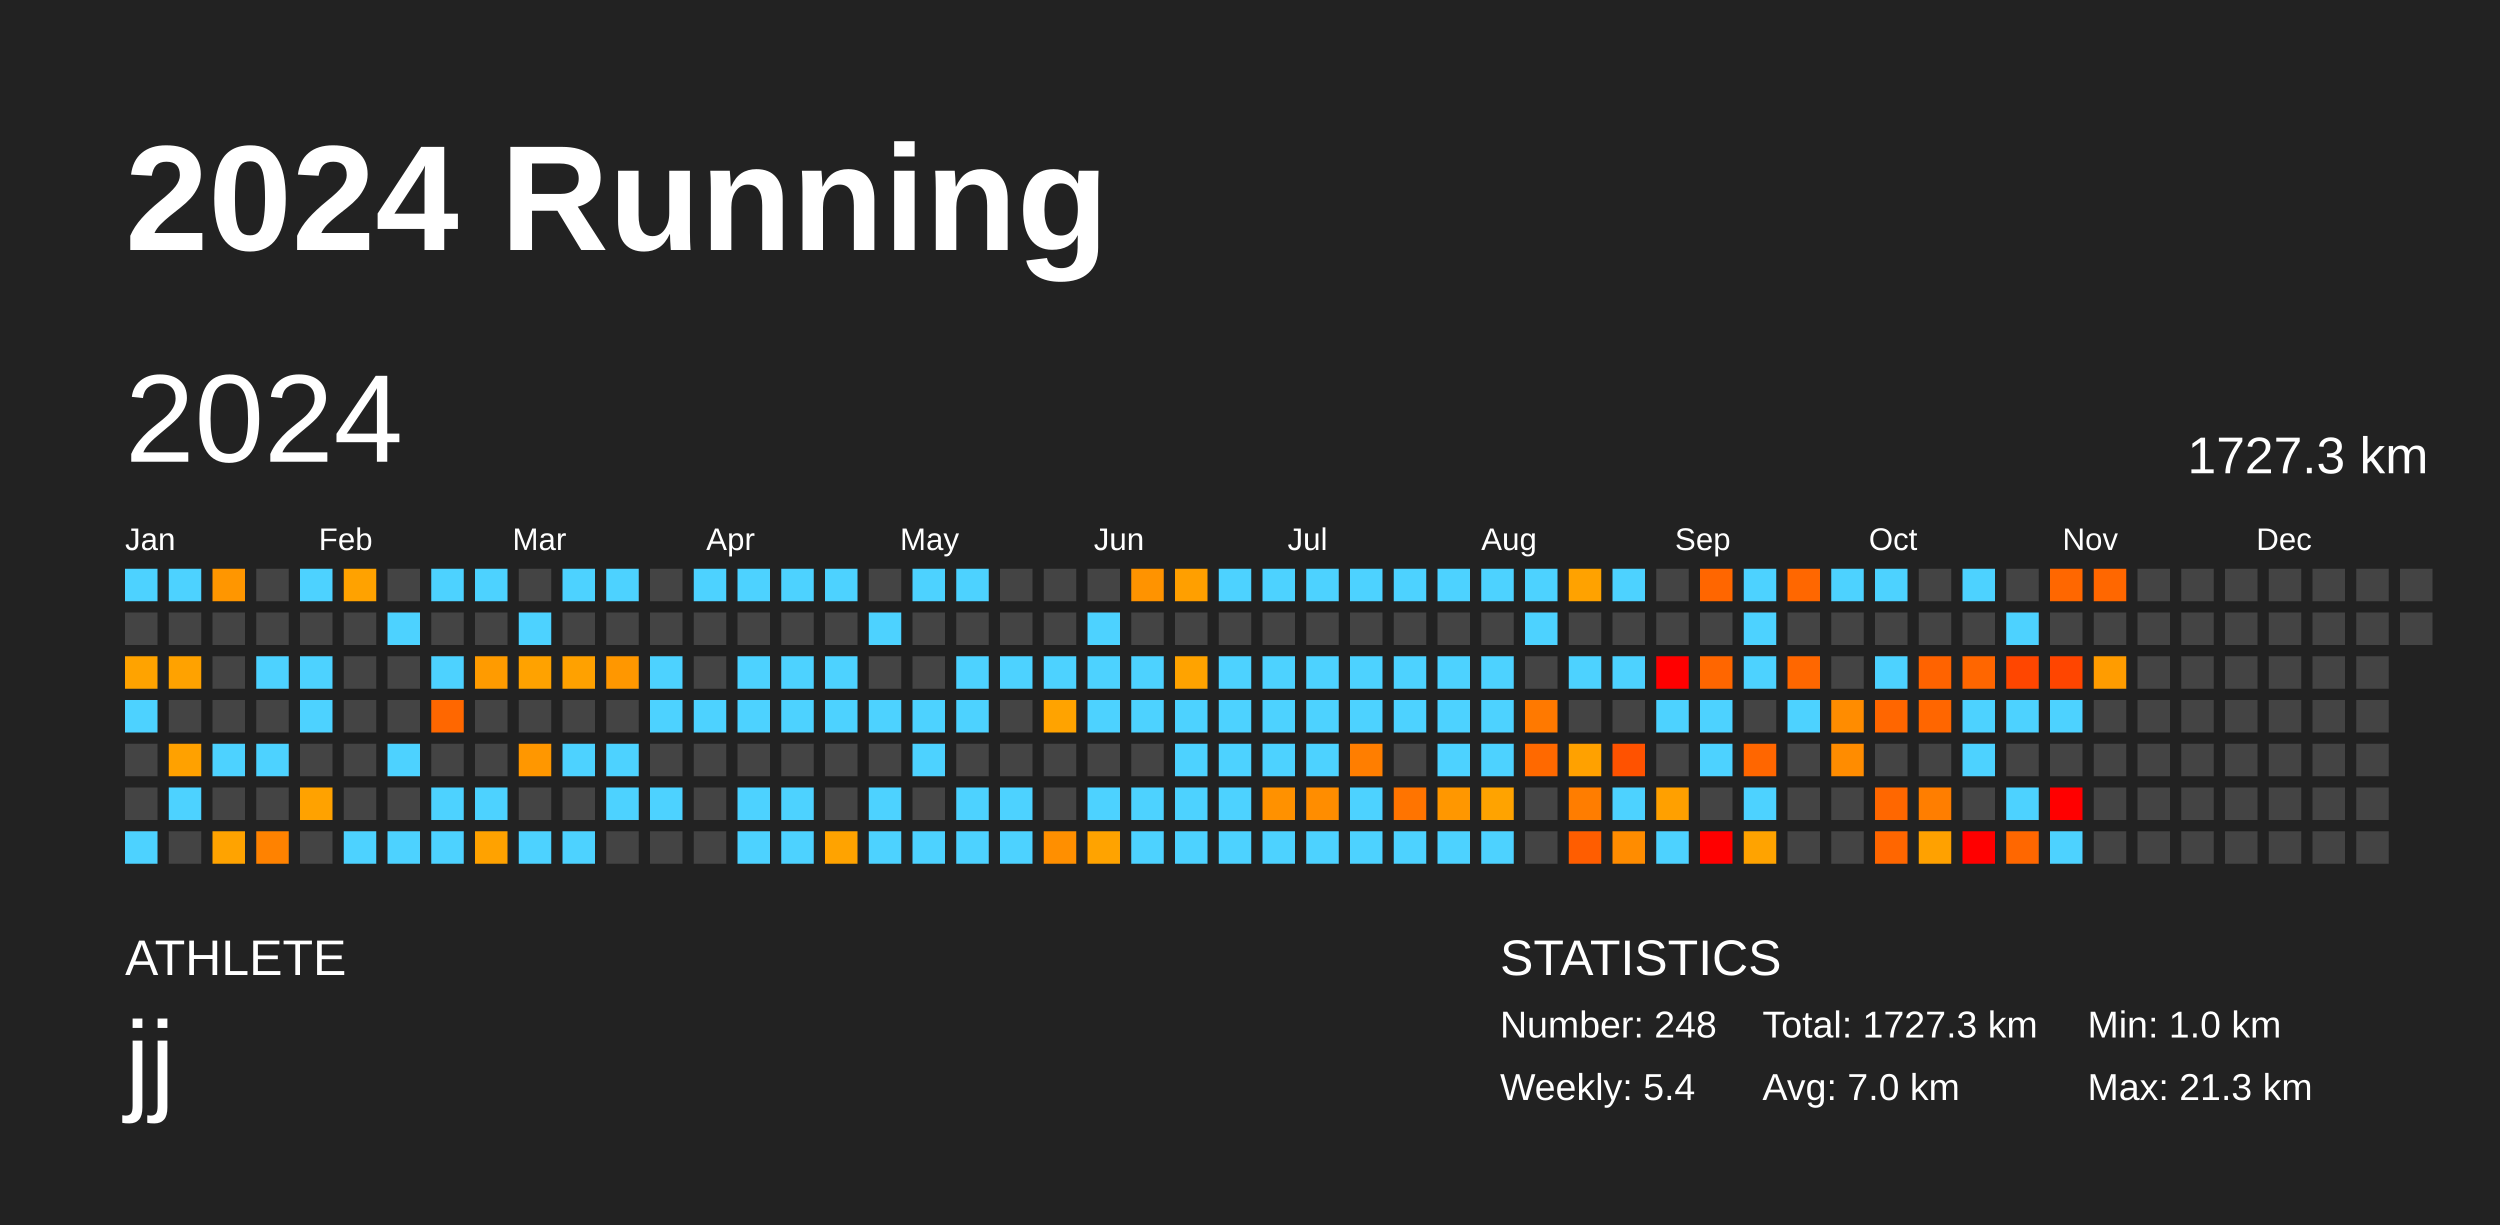
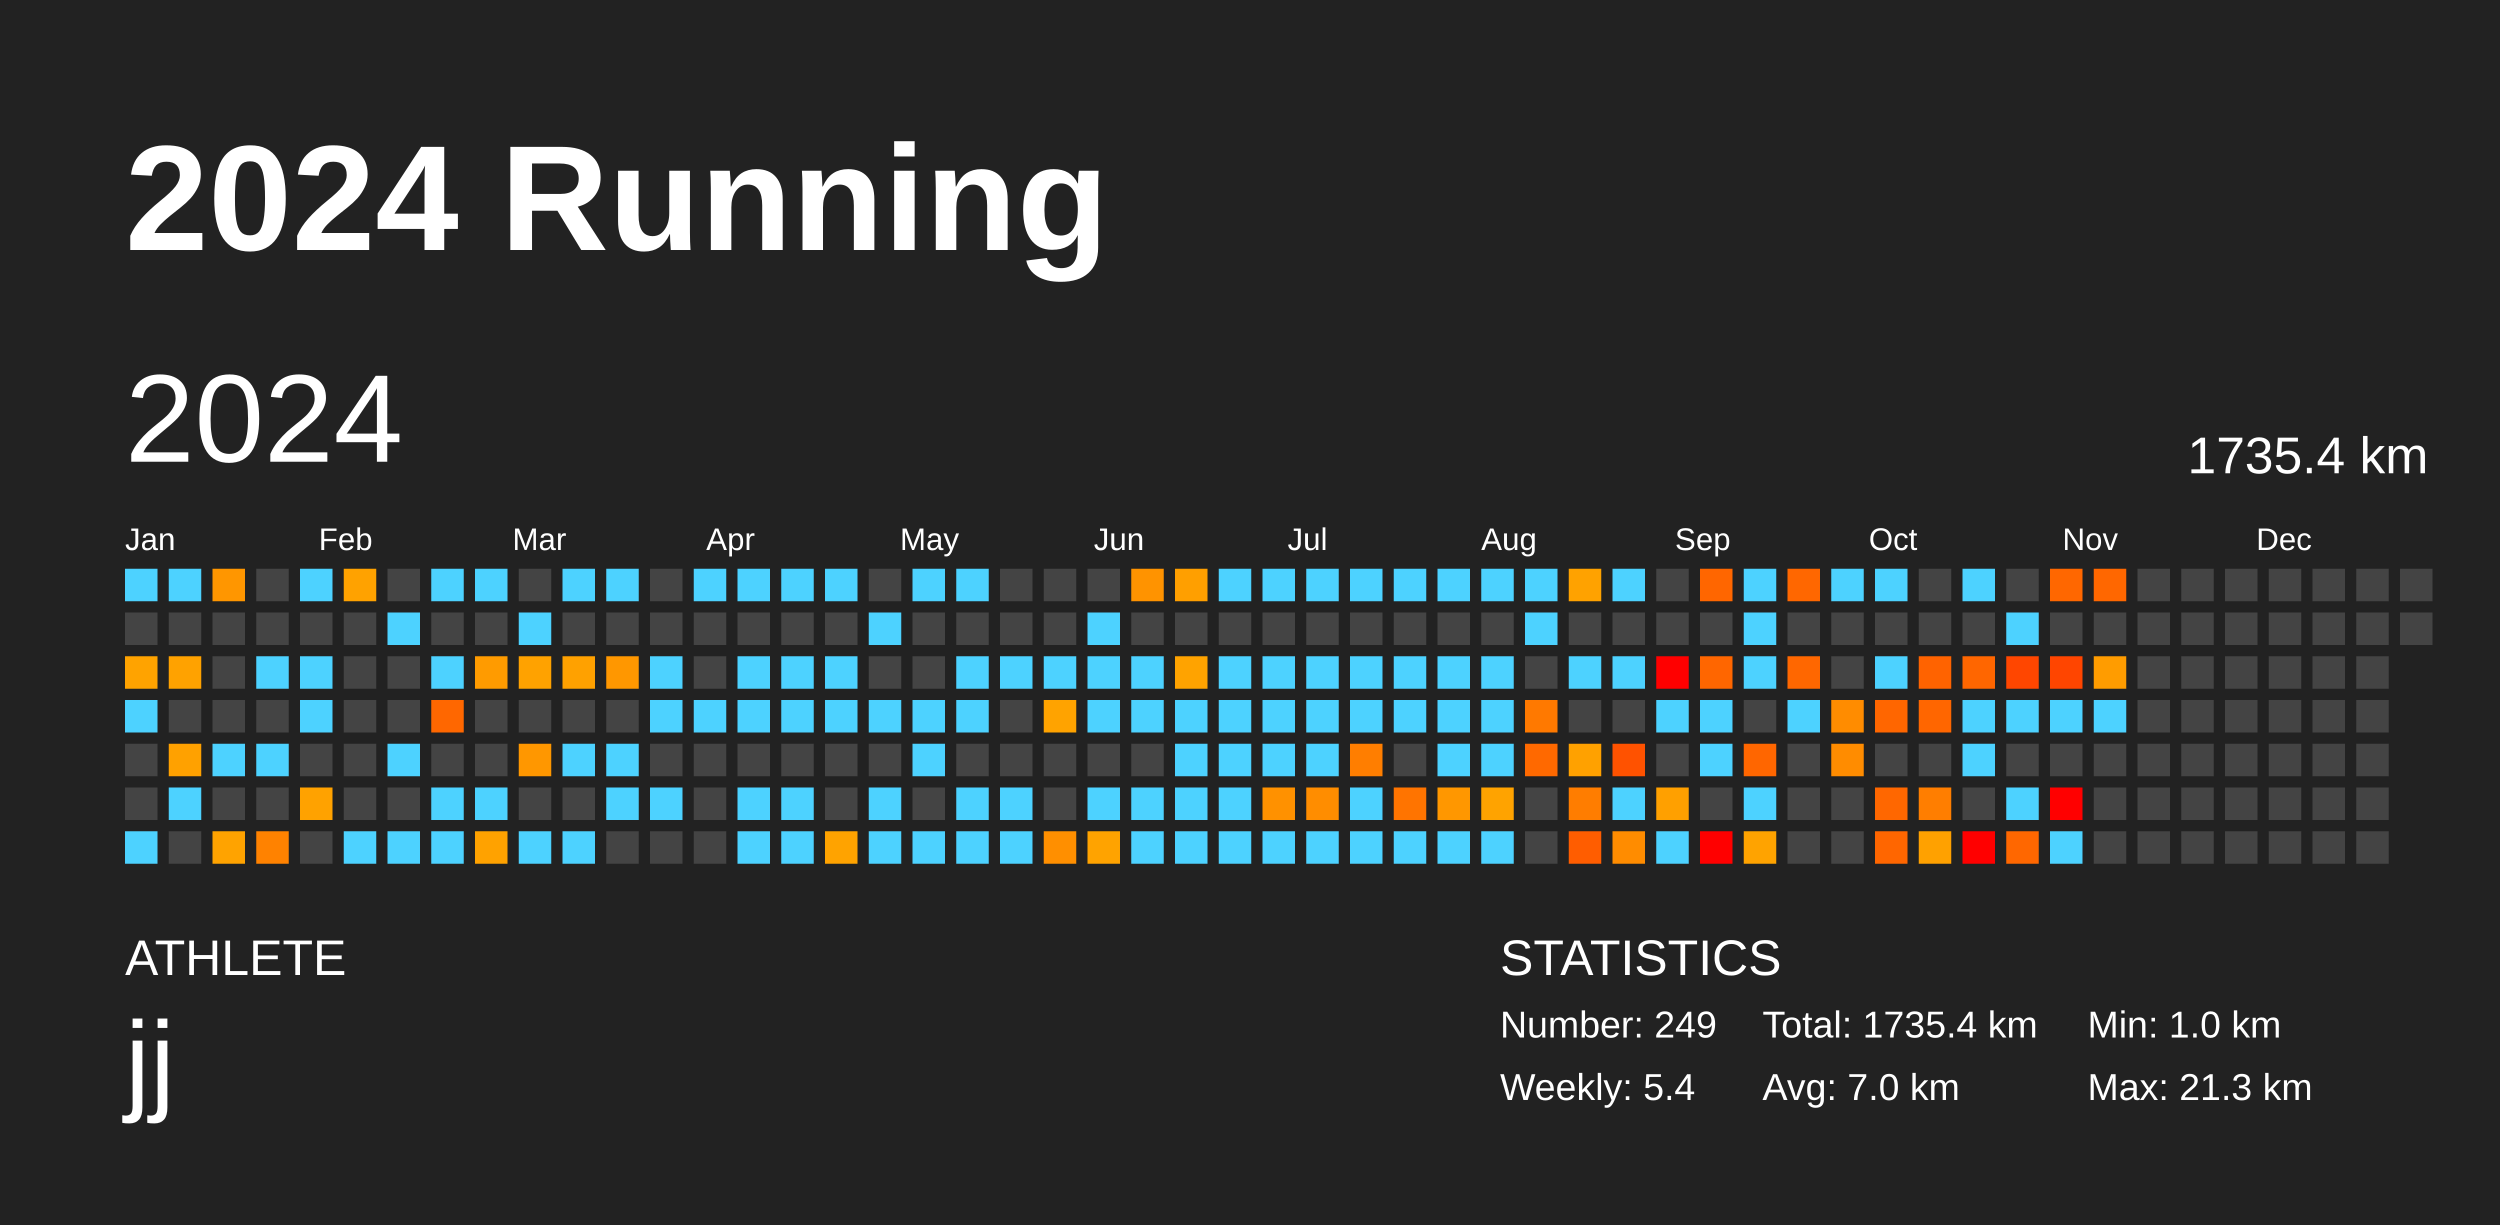
<svg xmlns="http://www.w3.org/2000/svg" baseProfile="full" height="98mm" version="1.1" viewBox="0,0,200,98" width="200mm">
  <defs />
  <rect fill="#222222" height="98" width="200" x="0" y="0" />
  <text fill="#FFFFFF" style="font-size:12px; font-family:Arial; font-weight:bold;" x="10" y="20">2024 Running</text>
  <text fill="#FFFFFF" style="font-size:4px; font-family:Arial" x="10" y="78">ATHLETE</text>
  <text fill="#FFFFFF" style="font-size:9px; font-family:Arial" x="10" y="88">jj</text>
  <text fill="#FFFFFF" style="font-size:4px; font-family:Arial" x="120" y="78">STATISTICS</text>
-   <text fill="#FFFFFF" style="font-size:3px; font-family:Arial" x="120" y="83">Number: 248</text>
+   <text fill="#FFFFFF" style="font-size:3px; font-family:Arial" x="120" y="83">Number: 249</text>
  <text fill="#FFFFFF" style="font-size:3px; font-family:Arial" x="120" y="88">Weekly: 5.4</text>
-   <text fill="#FFFFFF" style="font-size:3px; font-family:Arial" x="141" y="83">Total: 1727.3 km</text>
+   <text fill="#FFFFFF" style="font-size:3px; font-family:Arial" x="141" y="83">Total: 1735.4 km</text>
  <text fill="#FFFFFF" style="font-size:3px; font-family:Arial" x="141" y="88">Avg: 7.0 km</text>
  <text fill="#FFFFFF" style="font-size:3px; font-family:Arial" x="167" y="83">Min: 1.0 km</text>
  <text fill="#FFFFFF" style="font-size:3px; font-family:Arial" x="167" y="88">Max: 21.3 km</text>
  <text dominant-baseline="hanging" fill="#FFFFFF" style="font-size:10.0px; font-family:Arial;" x="10" y="30">2024</text>
-   <text dominant-baseline="hanging" fill="#FFFFFF" style="font-size:4.125px; font-family:Arial;" x="175" y="35">1727.3 km</text>
+   <text dominant-baseline="hanging" fill="#FFFFFF" style="font-size:4.125px; font-family:Arial;" x="175" y="35">1735.4 km</text>
  <text fill="#FFFFFF" style="font-size:2.5px; font-family:Arial" x="10.0" y="44">Jan</text>
  <text fill="#FFFFFF" style="font-size:2.5px; font-family:Arial" x="25.5" y="44">Feb</text>
  <text fill="#FFFFFF" style="font-size:2.5px; font-family:Arial" x="41.0" y="44">Mar</text>
  <text fill="#FFFFFF" style="font-size:2.5px; font-family:Arial" x="56.5" y="44">Apr</text>
  <text fill="#FFFFFF" style="font-size:2.5px; font-family:Arial" x="72.0" y="44">May</text>
  <text fill="#FFFFFF" style="font-size:2.5px; font-family:Arial" x="87.5" y="44">Jun</text>
  <text fill="#FFFFFF" style="font-size:2.5px; font-family:Arial" x="103.0" y="44">Jul</text>
  <text fill="#FFFFFF" style="font-size:2.5px; font-family:Arial" x="118.5" y="44">Aug</text>
  <text fill="#FFFFFF" style="font-size:2.5px; font-family:Arial" x="134.0" y="44">Sep</text>
  <text fill="#FFFFFF" style="font-size:2.5px; font-family:Arial" x="149.5" y="44">Oct</text>
  <text fill="#FFFFFF" style="font-size:2.5px; font-family:Arial" x="165.0" y="44">Nov</text>
  <text fill="#FFFFFF" style="font-size:2.5px; font-family:Arial" x="180.5" y="44">Dec</text>
  <rect fill="#4dd2ff" height="2.6" width="2.6" x="10.0" y="45.5" />
  <rect fill="#444444" height="2.6" width="2.6" x="10.0" y="49.0" />
  <rect fill="#ffa300" height="2.6" width="2.6" x="10.0" y="52.5" />
  <rect fill="#4dd2ff" height="2.6" width="2.6" x="10.0" y="56.0" />
  <rect fill="#444444" height="2.6" width="2.6" x="10.0" y="59.5" />
  <rect fill="#444444" height="2.6" width="2.6" x="10.0" y="63.0" />
  <rect fill="#4dd2ff" height="2.6" width="2.6" x="10.0" y="66.5" />
  <rect fill="#4dd2ff" height="2.6" width="2.6" x="13.5" y="45.5" />
  <rect fill="#444444" height="2.6" width="2.6" x="13.5" y="49.0" />
  <rect fill="#ffa200" height="2.6" width="2.6" x="13.5" y="52.5" />
  <rect fill="#444444" height="2.6" width="2.6" x="13.5" y="56.0" />
  <rect fill="#ffa100" height="2.6" width="2.6" x="13.5" y="59.5" />
  <rect fill="#4dd2ff" height="2.6" width="2.6" x="13.5" y="63.0" />
  <rect fill="#444444" height="2.6" width="2.6" x="13.5" y="66.5" />
  <rect fill="#ff9600" height="2.6" width="2.6" x="17.0" y="45.5" />
  <rect fill="#444444" height="2.6" width="2.6" x="17.0" y="49.0" />
  <rect fill="#444444" height="2.6" width="2.6" x="17.0" y="52.5" />
  <rect fill="#444444" height="2.6" width="2.6" x="17.0" y="56.0" />
  <rect fill="#4dd2ff" height="2.6" width="2.6" x="17.0" y="59.5" />
  <rect fill="#444444" height="2.6" width="2.6" x="17.0" y="63.0" />
  <rect fill="#ffa300" height="2.6" width="2.6" x="17.0" y="66.5" />
  <rect fill="#444444" height="2.6" width="2.6" x="20.5" y="45.5" />
  <rect fill="#444444" height="2.6" width="2.6" x="20.5" y="49.0" />
  <rect fill="#4dd2ff" height="2.6" width="2.6" x="20.5" y="52.5" />
  <rect fill="#444444" height="2.6" width="2.6" x="20.5" y="56.0" />
  <rect fill="#4dd2ff" height="2.6" width="2.6" x="20.5" y="59.5" />
  <rect fill="#444444" height="2.6" width="2.6" x="20.5" y="63.0" />
  <rect fill="#ff8200" height="2.6" width="2.6" x="20.5" y="66.5" />
  <rect fill="#4dd2ff" height="2.6" width="2.6" x="24.0" y="45.5" />
  <rect fill="#444444" height="2.6" width="2.6" x="24.0" y="49.0" />
  <rect fill="#4dd2ff" height="2.6" width="2.6" x="24.0" y="52.5" />
  <rect fill="#4dd2ff" height="2.6" width="2.6" x="24.0" y="56.0" />
  <rect fill="#444444" height="2.6" width="2.6" x="24.0" y="59.5" />
  <rect fill="#ffa200" height="2.6" width="2.6" x="24.0" y="63.0" />
  <rect fill="#444444" height="2.6" width="2.6" x="24.0" y="66.5" />
  <rect fill="#ffa200" height="2.6" width="2.6" x="27.5" y="45.5" />
  <rect fill="#444444" height="2.6" width="2.6" x="27.5" y="49.0" />
  <rect fill="#444444" height="2.6" width="2.6" x="27.5" y="52.5" />
  <rect fill="#444444" height="2.6" width="2.6" x="27.5" y="56.0" />
  <rect fill="#444444" height="2.6" width="2.6" x="27.5" y="59.5" />
  <rect fill="#444444" height="2.6" width="2.6" x="27.5" y="63.0" />
  <rect fill="#4dd2ff" height="2.6" width="2.6" x="27.5" y="66.5" />
  <rect fill="#444444" height="2.6" width="2.6" x="31.0" y="45.5" />
  <rect fill="#4dd2ff" height="2.6" width="2.6" x="31.0" y="49.0" />
  <rect fill="#444444" height="2.6" width="2.6" x="31.0" y="52.5" />
  <rect fill="#444444" height="2.6" width="2.6" x="31.0" y="56.0" />
  <rect fill="#4dd2ff" height="2.6" width="2.6" x="31.0" y="59.5" />
  <rect fill="#444444" height="2.6" width="2.6" x="31.0" y="63.0" />
  <rect fill="#4dd2ff" height="2.6" width="2.6" x="31.0" y="66.5" />
  <rect fill="#4dd2ff" height="2.6" width="2.6" x="34.5" y="45.5" />
  <rect fill="#444444" height="2.6" width="2.6" x="34.5" y="49.0" />
  <rect fill="#4dd2ff" height="2.6" width="2.6" x="34.5" y="52.5" />
  <rect fill="#ff6700" height="2.6" width="2.6" x="34.5" y="56.0" />
  <rect fill="#444444" height="2.6" width="2.6" x="34.5" y="59.5" />
  <rect fill="#4dd2ff" height="2.6" width="2.6" x="34.5" y="63.0" />
  <rect fill="#4dd2ff" height="2.6" width="2.6" x="34.5" y="66.5" />
  <rect fill="#4dd2ff" height="2.6" width="2.6" x="38.0" y="45.5" />
  <rect fill="#444444" height="2.6" width="2.6" x="38.0" y="49.0" />
  <rect fill="#ff9b00" height="2.6" width="2.6" x="38.0" y="52.5" />
  <rect fill="#444444" height="2.6" width="2.6" x="38.0" y="56.0" />
  <rect fill="#444444" height="2.6" width="2.6" x="38.0" y="59.5" />
  <rect fill="#4dd2ff" height="2.6" width="2.6" x="38.0" y="63.0" />
  <rect fill="#ffa200" height="2.6" width="2.6" x="38.0" y="66.5" />
  <rect fill="#444444" height="2.6" width="2.6" x="41.5" y="45.5" />
  <rect fill="#4dd2ff" height="2.6" width="2.6" x="41.5" y="49.0" />
  <rect fill="#ffa200" height="2.6" width="2.6" x="41.5" y="52.5" />
  <rect fill="#444444" height="2.6" width="2.6" x="41.5" y="56.0" />
  <rect fill="#ff9700" height="2.6" width="2.6" x="41.5" y="59.5" />
  <rect fill="#444444" height="2.6" width="2.6" x="41.5" y="63.0" />
  <rect fill="#4dd2ff" height="2.6" width="2.6" x="41.5" y="66.5" />
  <rect fill="#4dd2ff" height="2.6" width="2.6" x="45.0" y="45.5" />
  <rect fill="#444444" height="2.6" width="2.6" x="45.0" y="49.0" />
  <rect fill="#ffa100" height="2.6" width="2.6" x="45.0" y="52.5" />
  <rect fill="#444444" height="2.6" width="2.6" x="45.0" y="56.0" />
  <rect fill="#4dd2ff" height="2.6" width="2.6" x="45.0" y="59.5" />
  <rect fill="#444444" height="2.6" width="2.6" x="45.0" y="63.0" />
  <rect fill="#4dd2ff" height="2.6" width="2.6" x="45.0" y="66.5" />
  <rect fill="#4dd2ff" height="2.6" width="2.6" x="48.5" y="45.5" />
  <rect fill="#444444" height="2.6" width="2.6" x="48.5" y="49.0" />
  <rect fill="#ff9700" height="2.6" width="2.6" x="48.5" y="52.5" />
  <rect fill="#444444" height="2.6" width="2.6" x="48.5" y="56.0" />
  <rect fill="#4dd2ff" height="2.6" width="2.6" x="48.5" y="59.5" />
  <rect fill="#4dd2ff" height="2.6" width="2.6" x="48.5" y="63.0" />
  <rect fill="#444444" height="2.6" width="2.6" x="48.5" y="66.5" />
  <rect fill="#444444" height="2.6" width="2.6" x="52.0" y="45.5" />
  <rect fill="#444444" height="2.6" width="2.6" x="52.0" y="49.0" />
  <rect fill="#4dd2ff" height="2.6" width="2.6" x="52.0" y="52.5" />
  <rect fill="#4dd2ff" height="2.6" width="2.6" x="52.0" y="56.0" />
  <rect fill="#444444" height="2.6" width="2.6" x="52.0" y="59.5" />
  <rect fill="#4dd2ff" height="2.6" width="2.6" x="52.0" y="63.0" />
  <rect fill="#444444" height="2.6" width="2.6" x="52.0" y="66.5" />
  <rect fill="#4dd2ff" height="2.6" width="2.6" x="55.5" y="45.5" />
  <rect fill="#444444" height="2.6" width="2.6" x="55.5" y="49.0" />
  <rect fill="#444444" height="2.6" width="2.6" x="55.5" y="52.5" />
  <rect fill="#4dd2ff" height="2.6" width="2.6" x="55.5" y="56.0" />
  <rect fill="#444444" height="2.6" width="2.6" x="55.5" y="59.5" />
  <rect fill="#444444" height="2.6" width="2.6" x="55.5" y="63.0" />
  <rect fill="#444444" height="2.6" width="2.6" x="55.5" y="66.5" />
  <rect fill="#4dd2ff" height="2.6" width="2.6" x="59.0" y="45.5" />
  <rect fill="#444444" height="2.6" width="2.6" x="59.0" y="49.0" />
  <rect fill="#4dd2ff" height="2.6" width="2.6" x="59.0" y="52.5" />
  <rect fill="#4dd2ff" height="2.6" width="2.6" x="59.0" y="56.0" />
  <rect fill="#444444" height="2.6" width="2.6" x="59.0" y="59.5" />
  <rect fill="#4dd2ff" height="2.6" width="2.6" x="59.0" y="63.0" />
  <rect fill="#4dd2ff" height="2.6" width="2.6" x="59.0" y="66.5" />
  <rect fill="#4dd2ff" height="2.6" width="2.6" x="62.5" y="45.5" />
  <rect fill="#444444" height="2.6" width="2.6" x="62.5" y="49.0" />
  <rect fill="#4dd2ff" height="2.6" width="2.6" x="62.5" y="52.5" />
  <rect fill="#4dd2ff" height="2.6" width="2.6" x="62.5" y="56.0" />
  <rect fill="#444444" height="2.6" width="2.6" x="62.5" y="59.5" />
  <rect fill="#4dd2ff" height="2.6" width="2.6" x="62.5" y="63.0" />
  <rect fill="#4dd2ff" height="2.6" width="2.6" x="62.5" y="66.5" />
  <rect fill="#4dd2ff" height="2.6" width="2.6" x="66.0" y="45.5" />
  <rect fill="#444444" height="2.6" width="2.6" x="66.0" y="49.0" />
  <rect fill="#4dd2ff" height="2.6" width="2.6" x="66.0" y="52.5" />
  <rect fill="#4dd2ff" height="2.6" width="2.6" x="66.0" y="56.0" />
  <rect fill="#444444" height="2.6" width="2.6" x="66.0" y="59.5" />
  <rect fill="#444444" height="2.6" width="2.6" x="66.0" y="63.0" />
  <rect fill="#ffa300" height="2.6" width="2.6" x="66.0" y="66.5" />
  <rect fill="#444444" height="2.6" width="2.6" x="69.5" y="45.5" />
  <rect fill="#4dd2ff" height="2.6" width="2.6" x="69.5" y="49.0" />
  <rect fill="#444444" height="2.6" width="2.6" x="69.5" y="52.5" />
  <rect fill="#4dd2ff" height="2.6" width="2.6" x="69.5" y="56.0" />
  <rect fill="#444444" height="2.6" width="2.6" x="69.5" y="59.5" />
  <rect fill="#4dd2ff" height="2.6" width="2.6" x="69.5" y="63.0" />
  <rect fill="#4dd2ff" height="2.6" width="2.6" x="69.5" y="66.5" />
  <rect fill="#4dd2ff" height="2.6" width="2.6" x="73.0" y="45.5" />
  <rect fill="#444444" height="2.6" width="2.6" x="73.0" y="49.0" />
  <rect fill="#444444" height="2.6" width="2.6" x="73.0" y="52.5" />
  <rect fill="#4dd2ff" height="2.6" width="2.6" x="73.0" y="56.0" />
  <rect fill="#4dd2ff" height="2.6" width="2.6" x="73.0" y="59.5" />
  <rect fill="#444444" height="2.6" width="2.6" x="73.0" y="63.0" />
  <rect fill="#4dd2ff" height="2.6" width="2.6" x="73.0" y="66.5" />
  <rect fill="#4dd2ff" height="2.6" width="2.6" x="76.5" y="45.5" />
  <rect fill="#444444" height="2.6" width="2.6" x="76.5" y="49.0" />
  <rect fill="#4dd2ff" height="2.6" width="2.6" x="76.5" y="52.5" />
  <rect fill="#4dd2ff" height="2.6" width="2.6" x="76.5" y="56.0" />
  <rect fill="#444444" height="2.6" width="2.6" x="76.5" y="59.5" />
  <rect fill="#4dd2ff" height="2.6" width="2.6" x="76.5" y="63.0" />
  <rect fill="#4dd2ff" height="2.6" width="2.6" x="76.5" y="66.5" />
  <rect fill="#444444" height="2.6" width="2.6" x="80.0" y="45.5" />
  <rect fill="#444444" height="2.6" width="2.6" x="80.0" y="49.0" />
  <rect fill="#4dd2ff" height="2.6" width="2.6" x="80.0" y="52.5" />
  <rect fill="#444444" height="2.6" width="2.6" x="80.0" y="56.0" />
  <rect fill="#444444" height="2.6" width="2.6" x="80.0" y="59.5" />
  <rect fill="#4dd2ff" height="2.6" width="2.6" x="80.0" y="63.0" />
  <rect fill="#4dd2ff" height="2.6" width="2.6" x="80.0" y="66.5" />
  <rect fill="#444444" height="2.6" width="2.6" x="83.5" y="45.5" />
  <rect fill="#444444" height="2.6" width="2.6" x="83.5" y="49.0" />
  <rect fill="#4dd2ff" height="2.6" width="2.6" x="83.5" y="52.5" />
  <rect fill="#ffa300" height="2.6" width="2.6" x="83.5" y="56.0" />
  <rect fill="#444444" height="2.6" width="2.6" x="83.5" y="59.5" />
  <rect fill="#444444" height="2.6" width="2.6" x="83.5" y="63.0" />
  <rect fill="#ff8f00" height="2.6" width="2.6" x="83.5" y="66.5" />
  <rect fill="#444444" height="2.6" width="2.6" x="87.0" y="45.5" />
  <rect fill="#4dd2ff" height="2.6" width="2.6" x="87.0" y="49.0" />
  <rect fill="#4dd2ff" height="2.6" width="2.6" x="87.0" y="52.5" />
  <rect fill="#4dd2ff" height="2.6" width="2.6" x="87.0" y="56.0" />
  <rect fill="#444444" height="2.6" width="2.6" x="87.0" y="59.5" />
  <rect fill="#4dd2ff" height="2.6" width="2.6" x="87.0" y="63.0" />
  <rect fill="#ffa300" height="2.6" width="2.6" x="87.0" y="66.5" />
  <rect fill="#ff9300" height="2.6" width="2.6" x="90.5" y="45.5" />
  <rect fill="#444444" height="2.6" width="2.6" x="90.5" y="49.0" />
  <rect fill="#4dd2ff" height="2.6" width="2.6" x="90.5" y="52.5" />
  <rect fill="#4dd2ff" height="2.6" width="2.6" x="90.5" y="56.0" />
  <rect fill="#444444" height="2.6" width="2.6" x="90.5" y="59.5" />
  <rect fill="#4dd2ff" height="2.6" width="2.6" x="90.5" y="63.0" />
  <rect fill="#4dd2ff" height="2.6" width="2.6" x="90.5" y="66.5" />
  <rect fill="#ff9f00" height="2.6" width="2.6" x="94.0" y="45.5" />
  <rect fill="#444444" height="2.6" width="2.6" x="94.0" y="49.0" />
  <rect fill="#ffa300" height="2.6" width="2.6" x="94.0" y="52.5" />
  <rect fill="#4dd2ff" height="2.6" width="2.6" x="94.0" y="56.0" />
  <rect fill="#4dd2ff" height="2.6" width="2.6" x="94.0" y="59.5" />
  <rect fill="#4dd2ff" height="2.6" width="2.6" x="94.0" y="63.0" />
  <rect fill="#4dd2ff" height="2.6" width="2.6" x="94.0" y="66.5" />
  <rect fill="#4dd2ff" height="2.6" width="2.6" x="97.5" y="45.5" />
  <rect fill="#444444" height="2.6" width="2.6" x="97.5" y="49.0" />
  <rect fill="#4dd2ff" height="2.6" width="2.6" x="97.5" y="52.5" />
  <rect fill="#4dd2ff" height="2.6" width="2.6" x="97.5" y="56.0" />
  <rect fill="#4dd2ff" height="2.6" width="2.6" x="97.5" y="59.5" />
  <rect fill="#4dd2ff" height="2.6" width="2.6" x="97.5" y="63.0" />
  <rect fill="#4dd2ff" height="2.6" width="2.6" x="97.5" y="66.5" />
  <rect fill="#4dd2ff" height="2.6" width="2.6" x="101.0" y="45.5" />
  <rect fill="#444444" height="2.6" width="2.6" x="101.0" y="49.0" />
  <rect fill="#4dd2ff" height="2.6" width="2.6" x="101.0" y="52.5" />
  <rect fill="#4dd2ff" height="2.6" width="2.6" x="101.0" y="56.0" />
  <rect fill="#4dd2ff" height="2.6" width="2.6" x="101.0" y="59.5" />
  <rect fill="#ff9100" height="2.6" width="2.6" x="101.0" y="63.0" />
  <rect fill="#4dd2ff" height="2.6" width="2.6" x="101.0" y="66.5" />
  <rect fill="#4dd2ff" height="2.6" width="2.6" x="104.5" y="45.5" />
  <rect fill="#444444" height="2.6" width="2.6" x="104.5" y="49.0" />
  <rect fill="#4dd2ff" height="2.6" width="2.6" x="104.5" y="52.5" />
  <rect fill="#4dd2ff" height="2.6" width="2.6" x="104.5" y="56.0" />
  <rect fill="#4dd2ff" height="2.6" width="2.6" x="104.5" y="59.5" />
  <rect fill="#ff8d00" height="2.6" width="2.6" x="104.5" y="63.0" />
  <rect fill="#4dd2ff" height="2.6" width="2.6" x="104.5" y="66.5" />
  <rect fill="#4dd2ff" height="2.6" width="2.6" x="108.0" y="45.5" />
  <rect fill="#444444" height="2.6" width="2.6" x="108.0" y="49.0" />
  <rect fill="#4dd2ff" height="2.6" width="2.6" x="108.0" y="52.5" />
  <rect fill="#4dd2ff" height="2.6" width="2.6" x="108.0" y="56.0" />
  <rect fill="#ff7e00" height="2.6" width="2.6" x="108.0" y="59.5" />
  <rect fill="#4dd2ff" height="2.6" width="2.6" x="108.0" y="63.0" />
  <rect fill="#4dd2ff" height="2.6" width="2.6" x="108.0" y="66.5" />
  <rect fill="#4dd2ff" height="2.6" width="2.6" x="111.5" y="45.5" />
  <rect fill="#444444" height="2.6" width="2.6" x="111.5" y="49.0" />
  <rect fill="#4dd2ff" height="2.6" width="2.6" x="111.5" y="52.5" />
  <rect fill="#4dd2ff" height="2.6" width="2.6" x="111.5" y="56.0" />
  <rect fill="#444444" height="2.6" width="2.6" x="111.5" y="59.5" />
  <rect fill="#ff7400" height="2.6" width="2.6" x="111.5" y="63.0" />
  <rect fill="#4dd2ff" height="2.6" width="2.6" x="111.5" y="66.5" />
  <rect fill="#4dd2ff" height="2.6" width="2.6" x="115.0" y="45.5" />
  <rect fill="#444444" height="2.6" width="2.6" x="115.0" y="49.0" />
  <rect fill="#4dd2ff" height="2.6" width="2.6" x="115.0" y="52.5" />
  <rect fill="#4dd2ff" height="2.6" width="2.6" x="115.0" y="56.0" />
  <rect fill="#4dd2ff" height="2.6" width="2.6" x="115.0" y="59.5" />
  <rect fill="#ff9700" height="2.6" width="2.6" x="115.0" y="63.0" />
  <rect fill="#4dd2ff" height="2.6" width="2.6" x="115.0" y="66.5" />
  <rect fill="#4dd2ff" height="2.6" width="2.6" x="118.5" y="45.5" />
  <rect fill="#444444" height="2.6" width="2.6" x="118.5" y="49.0" />
  <rect fill="#4dd2ff" height="2.6" width="2.6" x="118.5" y="52.5" />
  <rect fill="#4dd2ff" height="2.6" width="2.6" x="118.5" y="56.0" />
  <rect fill="#4dd2ff" height="2.6" width="2.6" x="118.5" y="59.5" />
  <rect fill="#ffa300" height="2.6" width="2.6" x="118.5" y="63.0" />
  <rect fill="#4dd2ff" height="2.6" width="2.6" x="118.5" y="66.5" />
  <rect fill="#4dd2ff" height="2.6" width="2.6" x="122.0" y="45.5" />
  <rect fill="#4dd2ff" height="2.6" width="2.6" x="122.0" y="49.0" />
  <rect fill="#444444" height="2.6" width="2.6" x="122.0" y="52.5" />
  <rect fill="#ff7900" height="2.6" width="2.6" x="122.0" y="56.0" />
  <rect fill="#ff6900" height="2.6" width="2.6" x="122.0" y="59.5" />
  <rect fill="#444444" height="2.6" width="2.6" x="122.0" y="63.0" />
  <rect fill="#444444" height="2.6" width="2.6" x="122.0" y="66.5" />
  <rect fill="#ffa200" height="2.6" width="2.6" x="125.5" y="45.5" />
  <rect fill="#444444" height="2.6" width="2.6" x="125.5" y="49.0" />
  <rect fill="#4dd2ff" height="2.6" width="2.6" x="125.5" y="52.5" />
  <rect fill="#444444" height="2.6" width="2.6" x="125.5" y="56.0" />
  <rect fill="#ffa100" height="2.6" width="2.6" x="125.5" y="59.5" />
  <rect fill="#ff7d00" height="2.6" width="2.6" x="125.5" y="63.0" />
  <rect fill="#ff5d00" height="2.6" width="2.6" x="125.5" y="66.5" />
  <rect fill="#4dd2ff" height="2.6" width="2.6" x="129.0" y="45.5" />
  <rect fill="#444444" height="2.6" width="2.6" x="129.0" y="49.0" />
  <rect fill="#4dd2ff" height="2.6" width="2.6" x="129.0" y="52.5" />
  <rect fill="#444444" height="2.6" width="2.6" x="129.0" y="56.0" />
  <rect fill="#ff5200" height="2.6" width="2.6" x="129.0" y="59.5" />
  <rect fill="#4dd2ff" height="2.6" width="2.6" x="129.0" y="63.0" />
  <rect fill="#ff8c00" height="2.6" width="2.6" x="129.0" y="66.5" />
  <rect fill="#444444" height="2.6" width="2.6" x="132.5" y="45.5" />
  <rect fill="#444444" height="2.6" width="2.6" x="132.5" y="49.0" />
  <rect fill="red" height="2.6" width="2.6" x="132.5" y="52.5" />
  <rect fill="#4dd2ff" height="2.6" width="2.6" x="132.5" y="56.0" />
  <rect fill="#444444" height="2.6" width="2.6" x="132.5" y="59.5" />
  <rect fill="#ffa000" height="2.6" width="2.6" x="132.5" y="63.0" />
  <rect fill="#4dd2ff" height="2.6" width="2.6" x="132.5" y="66.5" />
  <rect fill="#ff6600" height="2.6" width="2.6" x="136.0" y="45.5" />
  <rect fill="#444444" height="2.6" width="2.6" x="136.0" y="49.0" />
  <rect fill="#ff6600" height="2.6" width="2.6" x="136.0" y="52.5" />
  <rect fill="#4dd2ff" height="2.6" width="2.6" x="136.0" y="56.0" />
  <rect fill="#4dd2ff" height="2.6" width="2.6" x="136.0" y="59.5" />
  <rect fill="#444444" height="2.6" width="2.6" x="136.0" y="63.0" />
  <rect fill="red" height="2.6" width="2.6" x="136.0" y="66.5" />
  <rect fill="#4dd2ff" height="2.6" width="2.6" x="139.5" y="45.5" />
  <rect fill="#4dd2ff" height="2.6" width="2.6" x="139.5" y="49.0" />
  <rect fill="#4dd2ff" height="2.6" width="2.6" x="139.5" y="52.5" />
  <rect fill="#444444" height="2.6" width="2.6" x="139.5" y="56.0" />
  <rect fill="#ff6600" height="2.6" width="2.6" x="139.5" y="59.5" />
  <rect fill="#4dd2ff" height="2.6" width="2.6" x="139.5" y="63.0" />
  <rect fill="#ffa300" height="2.6" width="2.6" x="139.5" y="66.5" />
  <rect fill="#ff6700" height="2.6" width="2.6" x="143.0" y="45.5" />
  <rect fill="#444444" height="2.6" width="2.6" x="143.0" y="49.0" />
  <rect fill="#ff6700" height="2.6" width="2.6" x="143.0" y="52.5" />
  <rect fill="#4dd2ff" height="2.6" width="2.6" x="143.0" y="56.0" />
  <rect fill="#444444" height="2.6" width="2.6" x="143.0" y="59.5" />
  <rect fill="#444444" height="2.6" width="2.6" x="143.0" y="63.0" />
  <rect fill="#444444" height="2.6" width="2.6" x="143.0" y="66.5" />
  <rect fill="#4dd2ff" height="2.6" width="2.6" x="146.5" y="45.5" />
  <rect fill="#444444" height="2.6" width="2.6" x="146.5" y="49.0" />
  <rect fill="#444444" height="2.6" width="2.6" x="146.5" y="52.5" />
  <rect fill="#ff8c00" height="2.6" width="2.6" x="146.5" y="56.0" />
  <rect fill="#ff8c00" height="2.6" width="2.6" x="146.5" y="59.5" />
  <rect fill="#444444" height="2.6" width="2.6" x="146.5" y="63.0" />
  <rect fill="#444444" height="2.6" width="2.6" x="146.5" y="66.5" />
  <rect fill="#4dd2ff" height="2.6" width="2.6" x="150.0" y="45.5" />
  <rect fill="#444444" height="2.6" width="2.6" x="150.0" y="49.0" />
  <rect fill="#4dd2ff" height="2.6" width="2.6" x="150.0" y="52.5" />
  <rect fill="#ff6600" height="2.6" width="2.6" x="150.0" y="56.0" />
  <rect fill="#444444" height="2.6" width="2.6" x="150.0" y="59.5" />
  <rect fill="#ff6700" height="2.6" width="2.6" x="150.0" y="63.0" />
  <rect fill="#ff6600" height="2.6" width="2.6" x="150.0" y="66.5" />
  <rect fill="#444444" height="2.6" width="2.6" x="153.5" y="45.5" />
  <rect fill="#444444" height="2.6" width="2.6" x="153.5" y="49.0" />
  <rect fill="#ff6300" height="2.6" width="2.6" x="153.5" y="52.5" />
  <rect fill="#ff6600" height="2.6" width="2.6" x="153.5" y="56.0" />
  <rect fill="#444444" height="2.6" width="2.6" x="153.5" y="59.5" />
  <rect fill="#ff7e00" height="2.6" width="2.6" x="153.5" y="63.0" />
  <rect fill="#ffa100" height="2.6" width="2.6" x="153.5" y="66.5" />
  <rect fill="#4dd2ff" height="2.6" width="2.6" x="157.0" y="45.5" />
  <rect fill="#444444" height="2.6" width="2.6" x="157.0" y="49.0" />
  <rect fill="#ff6600" height="2.6" width="2.6" x="157.0" y="52.5" />
  <rect fill="#4dd2ff" height="2.6" width="2.6" x="157.0" y="56.0" />
  <rect fill="#4dd2ff" height="2.6" width="2.6" x="157.0" y="59.5" />
  <rect fill="#444444" height="2.6" width="2.6" x="157.0" y="63.0" />
  <rect fill="red" height="2.6" width="2.6" x="157.0" y="66.5" />
  <rect fill="#444444" height="2.6" width="2.6" x="160.5" y="45.5" />
  <rect fill="#4dd2ff" height="2.6" width="2.6" x="160.5" y="49.0" />
  <rect fill="#ff4600" height="2.6" width="2.6" x="160.5" y="52.5" />
  <rect fill="#4dd2ff" height="2.6" width="2.6" x="160.5" y="56.0" />
  <rect fill="#444444" height="2.6" width="2.6" x="160.5" y="59.5" />
  <rect fill="#4dd2ff" height="2.6" width="2.6" x="160.5" y="63.0" />
  <rect fill="#ff6700" height="2.6" width="2.6" x="160.5" y="66.5" />
  <rect fill="#ff6700" height="2.6" width="2.6" x="164.0" y="45.5" />
  <rect fill="#444444" height="2.6" width="2.6" x="164.0" y="49.0" />
  <rect fill="#ff4500" height="2.6" width="2.6" x="164.0" y="52.5" />
  <rect fill="#4dd2ff" height="2.6" width="2.6" x="164.0" y="56.0" />
  <rect fill="#444444" height="2.6" width="2.6" x="164.0" y="59.5" />
  <rect fill="red" height="2.6" width="2.6" x="164.0" y="63.0" />
  <rect fill="#4dd2ff" height="2.6" width="2.6" x="164.0" y="66.5" />
  <rect fill="#ff6700" height="2.6" width="2.6" x="167.5" y="45.5" />
  <rect fill="#444444" height="2.6" width="2.6" x="167.5" y="49.0" />
  <rect fill="#ff9c00" height="2.6" width="2.6" x="167.5" y="52.5" />
-   <rect fill="#444444" height="2.6" width="2.6" x="167.5" y="56.0" />
+   <rect fill="#4dd2ff" height="2.6" width="2.6" x="167.5" y="56.0" />
  <rect fill="#444444" height="2.6" width="2.6" x="167.5" y="59.5" />
  <rect fill="#444444" height="2.6" width="2.6" x="167.5" y="63.0" />
  <rect fill="#444444" height="2.6" width="2.6" x="167.5" y="66.5" />
  <rect fill="#444444" height="2.6" width="2.6" x="171.0" y="45.5" />
  <rect fill="#444444" height="2.6" width="2.6" x="171.0" y="49.0" />
  <rect fill="#444444" height="2.6" width="2.6" x="171.0" y="52.5" />
  <rect fill="#444444" height="2.6" width="2.6" x="171.0" y="56.0" />
  <rect fill="#444444" height="2.6" width="2.6" x="171.0" y="59.5" />
  <rect fill="#444444" height="2.6" width="2.6" x="171.0" y="63.0" />
  <rect fill="#444444" height="2.6" width="2.6" x="171.0" y="66.5" />
  <rect fill="#444444" height="2.6" width="2.6" x="174.5" y="45.5" />
  <rect fill="#444444" height="2.6" width="2.6" x="174.5" y="49.0" />
  <rect fill="#444444" height="2.6" width="2.6" x="174.5" y="52.5" />
  <rect fill="#444444" height="2.6" width="2.6" x="174.5" y="56.0" />
  <rect fill="#444444" height="2.6" width="2.6" x="174.5" y="59.5" />
  <rect fill="#444444" height="2.6" width="2.6" x="174.5" y="63.0" />
  <rect fill="#444444" height="2.6" width="2.6" x="174.5" y="66.5" />
  <rect fill="#444444" height="2.6" width="2.6" x="178.0" y="45.5" />
  <rect fill="#444444" height="2.6" width="2.6" x="178.0" y="49.0" />
  <rect fill="#444444" height="2.6" width="2.6" x="178.0" y="52.5" />
  <rect fill="#444444" height="2.6" width="2.6" x="178.0" y="56.0" />
  <rect fill="#444444" height="2.6" width="2.6" x="178.0" y="59.5" />
  <rect fill="#444444" height="2.6" width="2.6" x="178.0" y="63.0" />
  <rect fill="#444444" height="2.6" width="2.6" x="178.0" y="66.5" />
  <rect fill="#444444" height="2.6" width="2.6" x="181.5" y="45.5" />
  <rect fill="#444444" height="2.6" width="2.6" x="181.5" y="49.0" />
  <rect fill="#444444" height="2.6" width="2.6" x="181.5" y="52.5" />
  <rect fill="#444444" height="2.6" width="2.6" x="181.5" y="56.0" />
  <rect fill="#444444" height="2.6" width="2.6" x="181.5" y="59.5" />
  <rect fill="#444444" height="2.6" width="2.6" x="181.5" y="63.0" />
  <rect fill="#444444" height="2.6" width="2.6" x="181.5" y="66.5" />
  <rect fill="#444444" height="2.6" width="2.6" x="185.0" y="45.5" />
  <rect fill="#444444" height="2.6" width="2.6" x="185.0" y="49.0" />
  <rect fill="#444444" height="2.6" width="2.6" x="185.0" y="52.5" />
  <rect fill="#444444" height="2.6" width="2.6" x="185.0" y="56.0" />
  <rect fill="#444444" height="2.6" width="2.6" x="185.0" y="59.5" />
  <rect fill="#444444" height="2.6" width="2.6" x="185.0" y="63.0" />
  <rect fill="#444444" height="2.6" width="2.6" x="185.0" y="66.5" />
  <rect fill="#444444" height="2.6" width="2.6" x="188.5" y="45.5" />
  <rect fill="#444444" height="2.6" width="2.6" x="188.5" y="49.0" />
  <rect fill="#444444" height="2.6" width="2.6" x="188.5" y="52.5" />
  <rect fill="#444444" height="2.6" width="2.6" x="188.5" y="56.0" />
  <rect fill="#444444" height="2.6" width="2.6" x="188.5" y="59.5" />
  <rect fill="#444444" height="2.6" width="2.6" x="188.5" y="63.0" />
  <rect fill="#444444" height="2.6" width="2.6" x="188.5" y="66.5" />
  <rect fill="#444444" height="2.6" width="2.6" x="192.0" y="45.5" />
  <rect fill="#444444" height="2.6" width="2.6" x="192.0" y="49.0" />
</svg>
